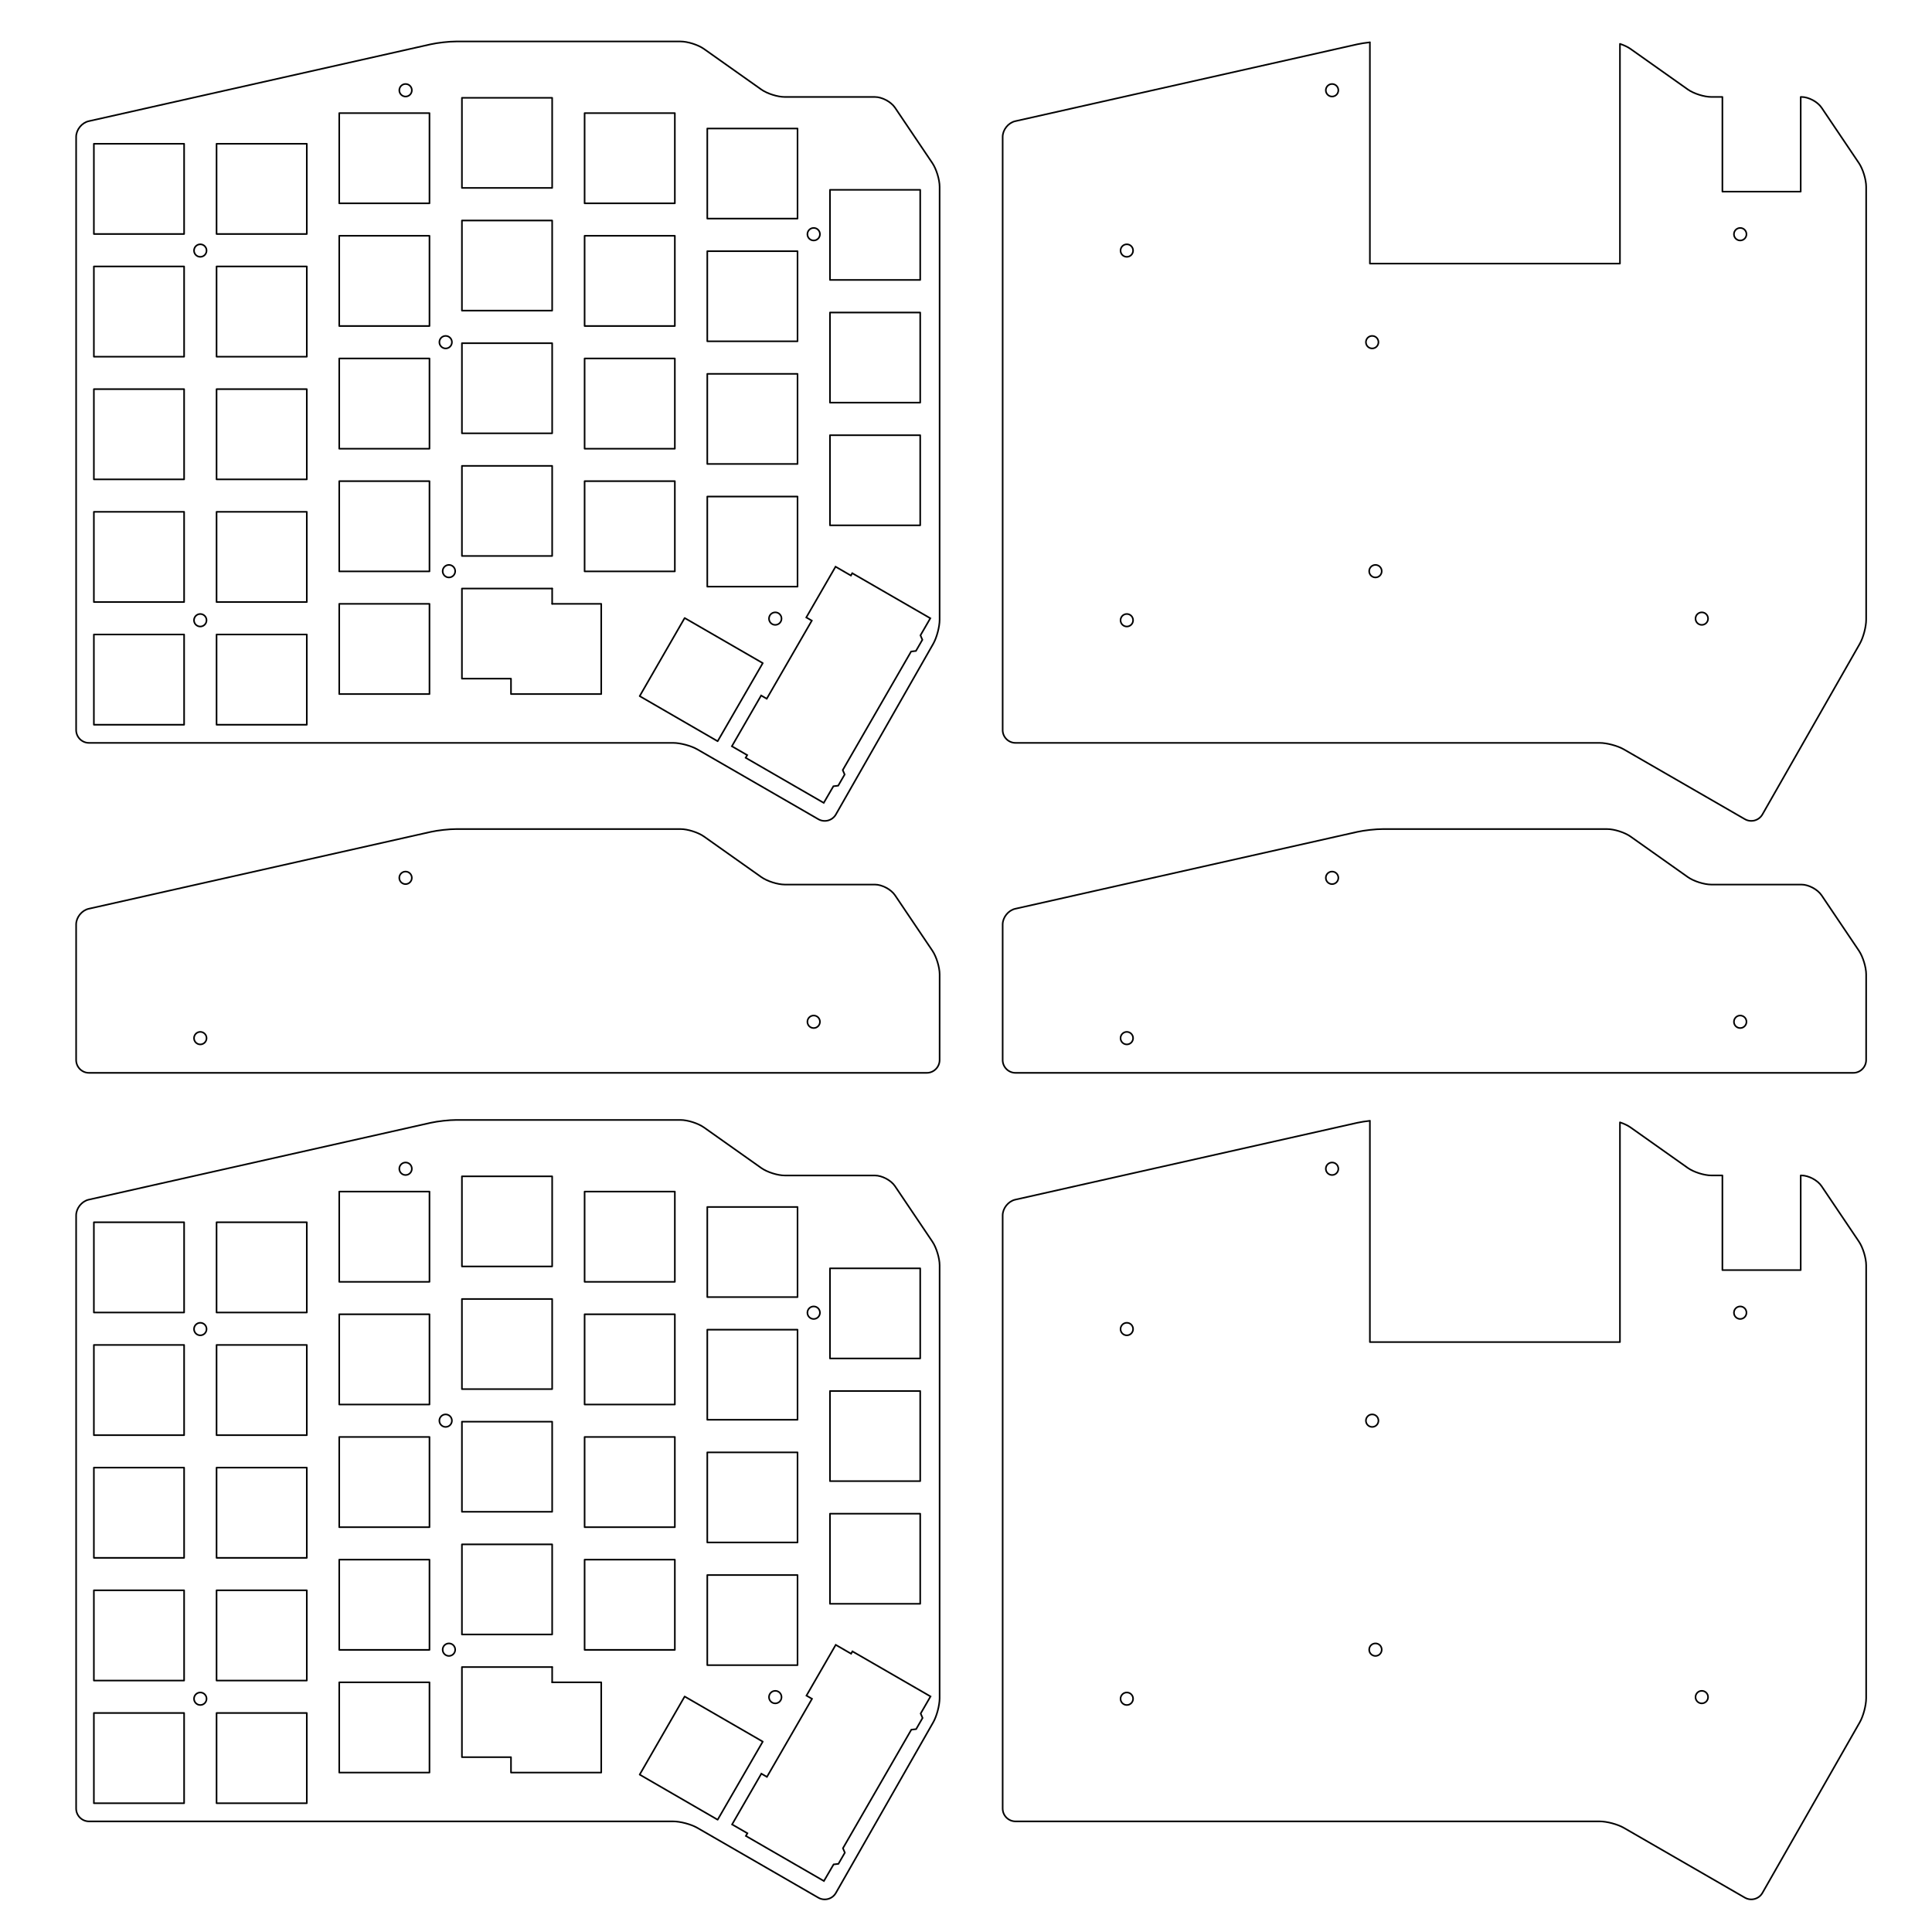
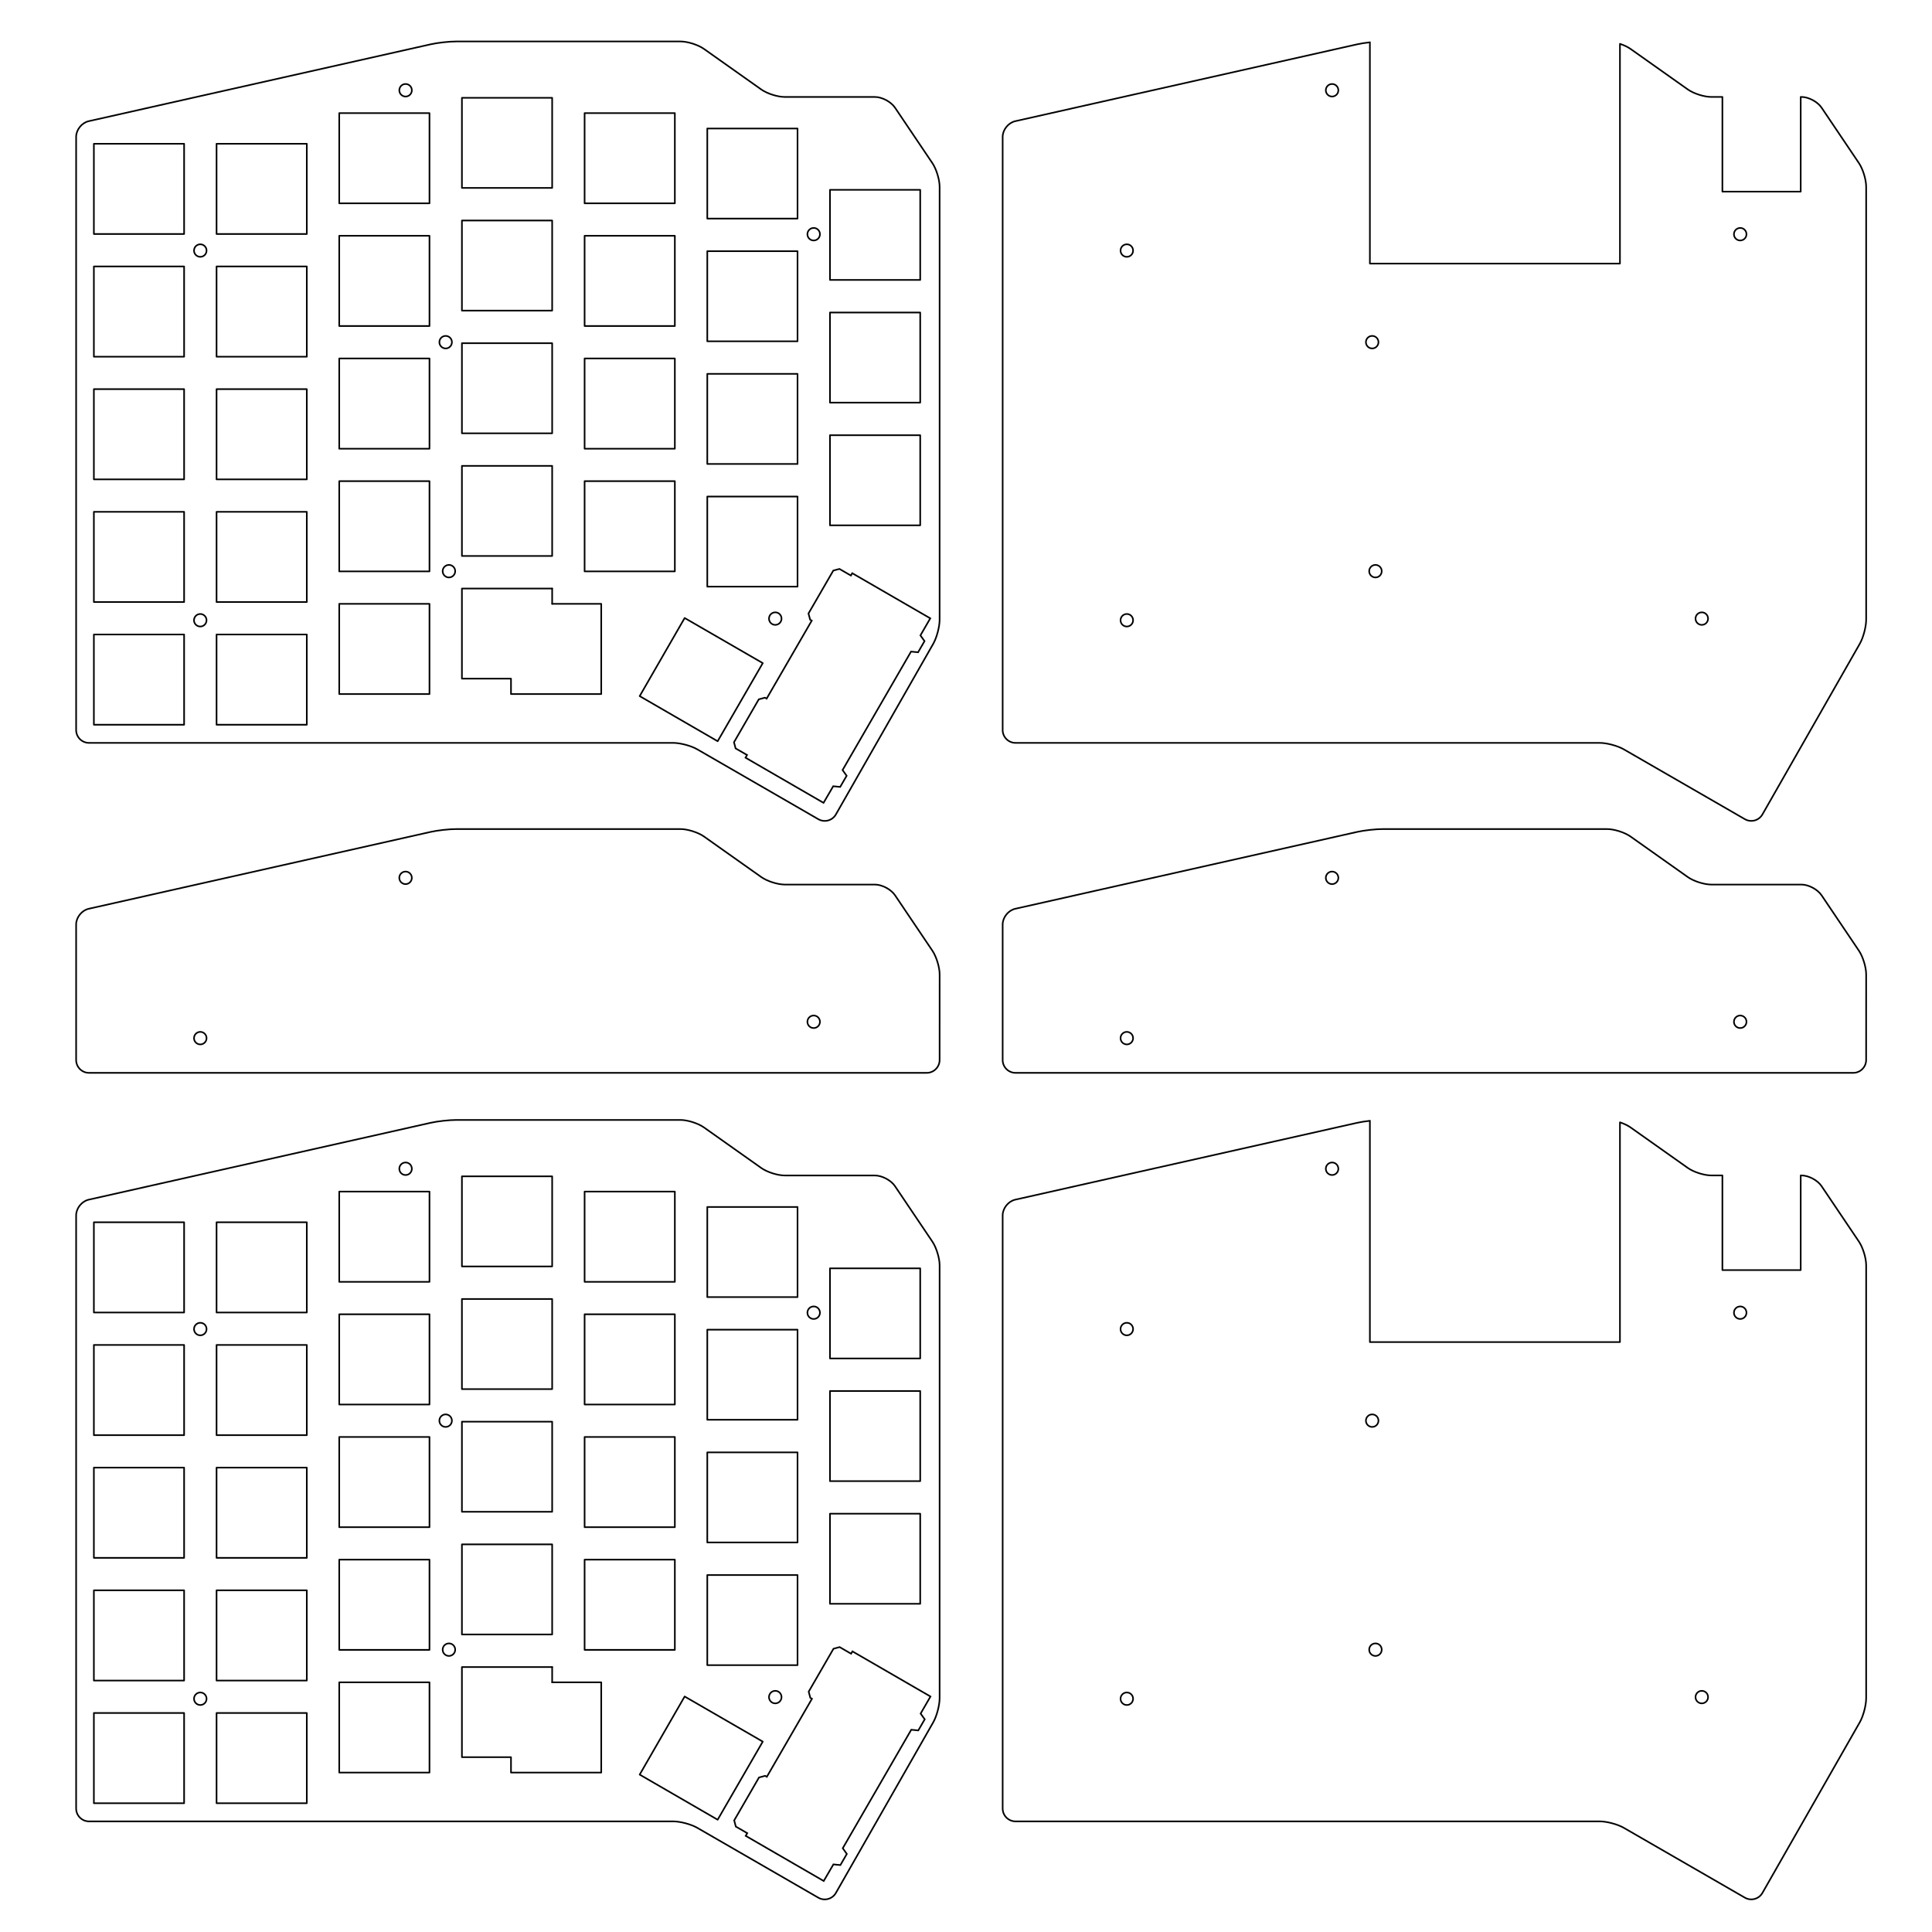
<svg xmlns="http://www.w3.org/2000/svg" version="1.1" id="レイヤー_1" x="0px" y="0px" viewBox="0 0 850.39 850.39" style="enable-background:new 0 0 850.39 850.39;" xml:space="preserve">
  <style type="text/css">
	.st0{fill:none;stroke:#000000;stroke-width:0.709;stroke-linecap:round;stroke-linejoin:round;stroke-miterlimit:10;}
	.st1{fill:none;stroke:#000000;stroke-width:0.709;}
	.st2{fill:none;stroke:#000000;stroke-width:0.709;stroke-linejoin:round;stroke-miterlimit:10;}
</style>
  <g>
    <path class="st0" d="M603.01,18.61c-2.03,0.23-4.05,0.54-5.57,0.88L446.86,53.34c-3.04,0.68-5.53,3.79-5.53,6.91v261.07   c0,3.12,2.55,5.67,5.67,5.67h257.14c3.12,0,7.88,1.28,10.58,2.83l53.31,30.75c2.7,1.56,6.17,0.62,7.72-2.09l42.85-75.11   c1.55-2.71,2.81-7.47,2.81-10.59l0-190.6c0-3.12-1.43-7.79-3.17-10.37l-16.47-24.44c-1.74-2.59-5.72-4.7-8.84-4.7   c0,0-0.33,0-0.33,0v41.67h-34.47l0-41.67h-4.88c-3.12,0-7.75-1.47-10.3-3.27l-25.28-17.89c-1.2-0.85-2.87-1.63-4.63-2.21v96.72   H602.97V18.61" />
    <path class="st0" d="M498.74,110.29c0,1.53-1.24,2.76-2.76,2.76c-1.53,0-2.76-1.24-2.76-2.76c0-1.53,1.24-2.76,2.76-2.76   C497.5,107.52,498.74,108.76,498.74,110.29z" />
    <path class="st0" d="M606.74,150.61c0,1.53-1.24,2.76-2.76,2.76c-1.53,0-2.76-1.24-2.76-2.76c0-1.53,1.24-2.76,2.76-2.76   C605.5,147.84,606.74,149.08,606.74,150.61z" />
    <circle class="st0" cx="586.33" cy="39.73" r="2.76" />
    <path class="st0" d="M498.74,273.01c0,1.53-1.24,2.76-2.76,2.76c-1.53,0-2.76-1.24-2.76-2.76s1.24-2.76,2.76-2.76   C497.5,270.24,498.74,271.48,498.74,273.01z" />
    <path class="st0" d="M608.18,251.41c0,1.53-1.24,2.76-2.76,2.76c-1.53,0-2.76-1.24-2.76-2.76c0-1.53,1.24-2.76,2.76-2.76   C606.94,248.64,608.18,249.88,608.18,251.41z" />
    <path class="st0" d="M751.82,272.29c0,1.53-1.24,2.76-2.76,2.76c-1.53,0-2.76-1.24-2.76-2.76c0-1.53,1.24-2.76,2.76-2.76   C750.58,269.52,751.82,270.76,751.82,272.29z" />
    <path class="st0" d="M768.73,103.09c0,1.53-1.24,2.76-2.76,2.76c-1.53,0-2.76-1.24-2.76-2.76c0-1.53,1.24-2.76,2.76-2.76   C767.5,100.32,768.73,101.56,768.73,103.09z" />
  </g>
  <g>
    <path class="st0" d="M603.01,493.32c-2.03,0.23-4.05,0.54-5.57,0.88l-150.58,33.85c-3.04,0.68-5.53,3.79-5.53,6.91v261.07   c0,3.12,2.55,5.67,5.67,5.67h257.14c3.12,0,7.88,1.28,10.58,2.83l53.31,30.75c2.7,1.56,6.17,0.62,7.72-2.09l42.85-75.11   c1.55-2.71,2.81-7.47,2.81-10.59l0-190.6c0-3.12-1.43-7.79-3.17-10.37l-16.47-24.44c-1.74-2.59-5.72-4.7-8.84-4.7   c0,0-0.33,0-0.33,0v41.67h-34.47l0-41.67h-4.88c-3.12,0-7.75-1.47-10.3-3.27l-25.28-17.89c-1.2-0.85-2.87-1.63-4.63-2.21v96.72   H602.97v-97.42" />
    <path class="st0" d="M498.74,585c0,1.53-1.24,2.76-2.76,2.76c-1.53,0-2.76-1.24-2.76-2.76c0-1.53,1.24-2.76,2.76-2.76   C497.5,582.23,498.74,583.47,498.74,585z" />
    <path class="st0" d="M606.74,625.32c0,1.53-1.24,2.76-2.76,2.76c-1.53,0-2.76-1.24-2.76-2.76c0-1.53,1.24-2.76,2.76-2.76   C605.5,622.55,606.74,623.79,606.74,625.32z" />
    <circle class="st0" cx="586.33" cy="514.44" r="2.76" />
    <path class="st0" d="M498.74,747.72c0,1.53-1.24,2.76-2.76,2.76c-1.53,0-2.76-1.24-2.76-2.76c0-1.53,1.24-2.76,2.76-2.76   C497.5,744.95,498.74,746.19,498.74,747.72z" />
    <path class="st0" d="M608.18,726.12c0,1.53-1.24,2.76-2.76,2.76c-1.53,0-2.76-1.24-2.76-2.76c0-1.53,1.24-2.76,2.76-2.76   C606.94,723.35,608.18,724.59,608.18,726.12z" />
    <path class="st0" d="M751.82,747c0,1.53-1.24,2.76-2.76,2.76c-1.53,0-2.76-1.24-2.76-2.76c0-1.53,1.24-2.76,2.76-2.76   C750.58,744.23,751.82,745.47,751.82,747z" />
    <path class="st0" d="M768.73,577.8c0,1.53-1.24,2.76-2.76,2.76c-1.53,0-2.76-1.24-2.76-2.76c0-1.53,1.24-2.76,2.76-2.76   C767.5,575.03,768.73,576.27,768.73,577.8z" />
  </g>
  <g>
    <path class="st0" d="M90.92,456.95c0,1.53-1.24,2.76-2.76,2.76c-1.53,0-2.76-1.24-2.76-2.76c0-1.53,1.24-2.76,2.76-2.76   C89.68,454.19,90.92,455.43,90.92,456.95z" />
    <circle class="st0" cx="178.51" cy="386.39" r="2.76" />
    <path class="st0" d="M360.91,449.75c0,1.53-1.24,2.76-2.76,2.76c-1.53,0-2.76-1.24-2.76-2.76c0-1.53,1.24-2.76,2.76-2.76   C359.68,446.99,360.91,448.23,360.91,449.75z" />
    <path class="st0" d="M413.58,466.56c0,3.12-2.55,5.67-5.67,5.67H39.18c-3.12,0-5.67-2.55-5.67-5.67v-59.64   c0-3.12,2.49-6.23,5.53-6.91l150.58-33.85c3.04-0.68,8.08-1.24,11.2-1.24h98.73c3.12,0,7.75,1.47,10.3,3.27l25.28,17.89   c2.55,1.8,7.18,3.27,10.3,3.27h39.68c3.12,0,7.1,2.12,8.84,4.7l16.47,24.44c1.74,2.59,3.17,7.25,3.17,10.37L413.58,466.56z" />
  </g>
  <g>
    <path class="st0" d="M498.74,456.95c0,1.53-1.24,2.76-2.76,2.76c-1.53,0-2.76-1.24-2.76-2.76c0-1.53,1.24-2.76,2.76-2.76   C497.5,454.19,498.74,455.43,498.74,456.95z" />
    <circle class="st0" cx="586.33" cy="386.39" r="2.76" />
    <path class="st0" d="M768.73,449.75c0,1.53-1.24,2.76-2.76,2.76c-1.53,0-2.76-1.24-2.76-2.76c0-1.53,1.24-2.76,2.76-2.76   C767.5,446.99,768.73,448.23,768.73,449.75z" />
    <path class="st0" d="M821.4,466.56c0,3.12-2.55,5.67-5.67,5.67H447c-3.12,0-5.67-2.55-5.67-5.67v-59.64c0-3.12,2.49-6.23,5.53-6.91   l150.58-33.85c3.04-0.68,8.08-1.24,11.2-1.24h98.73c3.12,0,7.75,1.47,10.3,3.27l25.28,17.89c2.55,1.8,7.18,3.27,10.3,3.27h39.68   c3.12,0,7.09,2.12,8.84,4.7l16.47,24.44c1.74,2.59,3.17,7.25,3.17,10.37L821.4,466.56z" />
  </g>
  <g>
    <g>
      <line class="st0" x1="243.04" y1="265.78" x2="243.04" y2="259.06" />
      <polyline class="st0" points="149.32,211.78 189.04,211.78 189.04,251.5 149.32,251.5 149.32,211.78   " />
      <polyline class="st0" points="149.32,157.78 189.04,157.78 189.04,197.5 149.32,197.5 149.32,157.78   " />
      <polyline class="st0" points="81.04,225.28 41.32,225.28 41.32,265 81.04,265 81.04,225.28   " />
      <polyline class="st0" points="81.04,63.28 41.32,63.28 41.32,103 81.04,103 81.04,63.28   " />
      <polyline class="st0" points="311.32,56.56 351.04,56.56 351.04,96.22 311.32,96.22 311.32,56.56   " />
      <polyline class="st0" points="81.04,117.28 41.32,117.28 41.32,157 81.04,157 81.04,117.28   " />
      <polyline class="st0" points="81.04,171.28 41.32,171.28 41.32,211 81.04,211 81.04,171.28   " />
      <polyline class="st0" points="95.32,63.28 135.04,63.28 135.04,103 95.32,103 95.32,63.28   " />
      <polyline class="st0" points="95.32,117.28 135.04,117.28 135.04,157 95.32,157 95.32,117.28   " />
      <polyline class="st0" points="95.32,171.28 135.04,171.28 135.04,211 95.32,211 95.32,171.28   " />
      <polyline class="st0" points="95.32,225.28 135.04,225.28 135.04,265 95.32,265 95.32,225.28   " />
      <polyline class="st0" points="189.04,49.78 149.32,49.78 149.32,89.5 189.04,89.5 189.04,49.78   " />
      <polyline class="st0" points="189.04,103.78 149.32,103.78 149.32,143.5 189.04,143.5 189.04,103.78   " />
      <polyline class="st0" points="203.32,43.06 243.04,43.06 243.04,82.72 203.32,82.72 203.32,43.06   " />
      <polyline class="st0" points="203.32,97.06 243.04,97.06 243.04,136.72 203.32,136.72 203.32,97.06   " />
      <polyline class="st0" points="203.32,151.06 243.04,151.06 243.04,190.72 203.32,190.72 203.32,151.06   " />
      <polyline class="st0" points="203.32,205.06 243.04,205.06 243.04,244.72 203.32,244.72 203.32,205.06   " />
      <polyline class="st0" points="257.32,49.78 297.04,49.78 297.04,89.5 257.32,89.5 257.32,49.78   " />
      <polyline class="st0" points="257.32,103.78 297.04,103.78 297.04,143.5 257.32,143.5 257.32,103.78   " />
      <polyline class="st0" points="257.32,157.78 297.04,157.78 297.04,197.5 257.32,197.5 257.32,157.78   " />
      <polyline class="st0" points="257.32,211.78 297.04,211.78 297.04,251.5 257.32,251.5 257.32,211.78   " />
      <polyline class="st0" points="351.04,110.56 311.32,110.56 311.32,150.22 351.04,150.22 351.04,110.56   " />
      <polyline class="st0" points="351.04,164.56 311.32,164.56 311.32,204.22 351.04,204.22 351.04,164.56   " />
      <polyline class="st0" points="351.04,218.56 311.32,218.56 311.32,258.22 351.04,258.22 351.04,218.56   " />
      <polyline class="st0" points="365.32,83.56 405.04,83.56 405.04,123.22 365.32,123.22 365.32,83.56   " />
      <polyline class="st0" points="365.32,137.56 405.04,137.56 405.04,177.22 365.32,177.22 365.32,137.56   " />
      <polyline class="st0" points="365.32,191.56 405.04,191.56 405.04,231.22 365.32,231.22 365.32,191.56   " />
      <polyline class="st0" points="81.04,279.28 41.32,279.28 41.32,319 81.04,319 81.04,279.28   " />
      <polyline class="st0" points="95.32,279.28 135.04,279.28 135.04,319 95.32,319 95.32,279.28   " />
      <polyline class="st0" points="189.04,265.78 149.32,265.78 149.32,305.5 189.04,305.5 189.04,265.78   " />
      <polyline class="st0" points="281.56,306.4 301.36,272.02 335.74,291.88 315.88,326.26 281.56,306.4   " />
      <polyline class="st0" points="243.04,259.06 203.32,259.06 203.32,298.72 224.92,298.72 224.92,305.5 264.64,305.5 264.64,265.78     243.04,265.78   " />
    </g>
    <path class="st0" d="M360.2,360.58c2.7,1.56,6.17,0.62,7.72-2.09l42.85-75.11c1.55-2.71,2.81-7.48,2.81-10.59l0-190.6   c0-3.12-1.43-7.79-3.17-10.37l-16.47-24.44c-1.74-2.59-5.72-4.7-8.84-4.7h-39.68c-3.12,0-7.75-1.47-10.3-3.27l-25.28-17.89   c-2.55-1.8-7.18-3.27-10.3-3.27h-98.73c-3.12,0-8.16,0.56-11.2,1.24L39.04,53.34c-3.04,0.68-5.53,3.79-5.53,6.91v261.07   c0,3.12,2.55,5.67,5.67,5.67h257.14c3.12,0,7.88,1.27,10.58,2.83L360.2,360.58z" />
    <path class="st0" d="M90.92,110.29c0,1.53-1.24,2.76-2.76,2.76c-1.53,0-2.76-1.24-2.76-2.76c0-1.53,1.24-2.76,2.76-2.76   C89.68,107.52,90.92,108.76,90.92,110.29z" />
    <path class="st0" d="M198.92,150.61c0,1.53-1.24,2.76-2.76,2.76s-2.76-1.24-2.76-2.76c0-1.53,1.24-2.76,2.76-2.76   S198.92,149.08,198.92,150.61z" />
    <path class="st0" d="M181.28,39.73c0,1.53-1.24,2.76-2.76,2.76c-1.53,0-2.76-1.24-2.76-2.76c0-1.53,1.24-2.76,2.76-2.76   C180.04,36.96,181.28,38.2,181.28,39.73z" />
    <circle class="st0" cx="88.15" cy="273.01" r="2.76" />
    <path class="st0" d="M200.36,251.41c0,1.53-1.24,2.76-2.76,2.76c-1.53,0-2.76-1.24-2.76-2.76c0-1.53,1.24-2.76,2.76-2.76   C199.12,248.64,200.36,249.88,200.36,251.41z" />
    <path class="st0" d="M344,272.29c0,1.53-1.24,2.76-2.76,2.76c-1.53,0-2.76-1.24-2.76-2.76c0-1.53,1.24-2.76,2.76-2.76   C342.76,269.52,344,270.76,344,272.29z" />
    <path class="st0" d="M360.91,103.09c0,1.53-1.24,2.76-2.76,2.76c-1.53,0-2.76-1.24-2.76-2.76c0-1.53,1.24-2.76,2.76-2.76   C359.68,100.32,360.91,101.56,360.91,103.09z" />
-     <polygon class="st1" points="409.49,272.14 405.15,279.65 405.99,281.61 403.16,286.52 401.04,286.77 370.94,338.96 371.78,340.91    368.95,345.82 366.83,346.07 362.58,353.39 328.21,333.54 328.89,332.37 322.14,328.47 335.03,306.13 337.49,307.55 357.33,273.18    354.89,271.77 367.78,249.43 374.53,253.33 375.12,252.3  " />
+     <polygon class="st1" points="409.47,272.17 405.13,279.68 406.94,282.2 404.1,287.11 401.01,286.8 370.86,338.95 372.66,341.46    369.82,346.37 366.75,346.07 362.49,353.38 328.14,333.5 328.82,332.32 323.79,329.42 323.07,326.71 333.99,307.81 336.7,307.09    337.44,307.51 357.31,273.17 356.59,272.75 355.86,270.04 366.79,251.14 369.5,250.42 374.53,253.33 375.12,252.3  " />
  </g>
  <g>
    <g>
      <line class="st0" x1="243.04" y1="740.49" x2="243.04" y2="733.77" />
      <polyline class="st0" points="149.32,686.49 189.04,686.49 189.04,726.21 149.32,726.21 149.32,686.49   " />
      <polyline class="st0" points="149.32,632.49 189.04,632.49 189.04,672.21 149.32,672.21 149.32,632.49   " />
      <polyline class="st0" points="81.04,699.99 41.32,699.99 41.32,739.71 81.04,739.71 81.04,699.99   " />
      <polyline class="st0" points="81.04,537.99 41.32,537.99 41.32,577.71 81.04,577.71 81.04,537.99   " />
      <polyline class="st0" points="311.32,531.27 351.04,531.27 351.04,570.93 311.32,570.93 311.32,531.27   " />
      <polyline class="st0" points="81.04,591.99 41.32,591.99 41.32,631.71 81.04,631.71 81.04,591.99   " />
      <polyline class="st0" points="81.04,645.99 41.32,645.99 41.32,685.71 81.04,685.71 81.04,645.99   " />
      <polyline class="st0" points="95.32,537.99 135.04,537.99 135.04,577.71 95.32,577.71 95.32,537.99   " />
      <polyline class="st0" points="95.32,591.99 135.04,591.99 135.04,631.71 95.32,631.71 95.32,591.99   " />
      <polyline class="st0" points="95.32,645.99 135.04,645.99 135.04,685.71 95.32,685.71 95.32,645.99   " />
      <polyline class="st0" points="95.32,699.99 135.04,699.99 135.04,739.71 95.32,739.71 95.32,699.99   " />
      <polyline class="st0" points="189.04,524.49 149.32,524.49 149.32,564.21 189.04,564.21 189.04,524.49   " />
      <polyline class="st0" points="189.04,578.49 149.32,578.49 149.32,618.21 189.04,618.21 189.04,578.49   " />
      <polyline class="st0" points="203.32,517.77 243.04,517.77 243.04,557.43 203.32,557.43 203.32,517.77   " />
      <polyline class="st0" points="203.32,571.77 243.04,571.77 243.04,611.43 203.32,611.43 203.32,571.77   " />
      <polyline class="st0" points="203.32,625.77 243.04,625.77 243.04,665.43 203.32,665.43 203.32,625.77   " />
      <polyline class="st0" points="203.32,679.77 243.04,679.77 243.04,719.43 203.32,719.43 203.32,679.77   " />
      <polyline class="st0" points="257.32,524.49 297.04,524.49 297.04,564.21 257.32,564.21 257.32,524.49   " />
      <polyline class="st0" points="257.32,578.49 297.04,578.49 297.04,618.21 257.32,618.21 257.32,578.49   " />
      <polyline class="st0" points="257.32,632.49 297.04,632.49 297.04,672.21 257.32,672.21 257.32,632.49   " />
      <polyline class="st0" points="257.32,686.49 297.04,686.49 297.04,726.21 257.32,726.21 257.32,686.49   " />
      <polyline class="st0" points="351.04,585.27 311.32,585.27 311.32,624.93 351.04,624.93 351.04,585.27   " />
      <polyline class="st0" points="351.04,639.27 311.32,639.27 311.32,678.93 351.04,678.93 351.04,639.27   " />
      <polyline class="st0" points="351.04,693.27 311.32,693.27 311.32,732.93 351.04,732.93 351.04,693.27   " />
      <polyline class="st0" points="365.32,558.27 405.04,558.27 405.04,597.93 365.32,597.93 365.32,558.27   " />
      <polyline class="st0" points="365.32,612.27 405.04,612.27 405.04,651.93 365.32,651.93 365.32,612.27   " />
      <polyline class="st0" points="365.32,666.27 405.04,666.27 405.04,705.93 365.32,705.93 365.32,666.27   " />
      <polyline class="st0" points="81.04,753.99 41.32,753.99 41.32,793.71 81.04,793.71 81.04,753.99   " />
      <polyline class="st0" points="95.32,753.99 135.04,753.99 135.04,793.71 95.32,793.71 95.32,753.99   " />
      <polyline class="st0" points="189.04,740.49 149.32,740.49 149.32,780.21 189.04,780.21 189.04,740.49   " />
      <polyline class="st0" points="281.56,781.11 301.36,746.73 335.74,766.59 315.88,800.97 281.56,781.11   " />
      <polyline class="st0" points="243.04,733.77 203.32,733.77 203.32,773.43 224.92,773.43 224.92,780.21 264.64,780.21     264.64,740.49 243.04,740.49   " />
    </g>
    <path class="st0" d="M360.2,835.29c2.7,1.56,6.17,0.62,7.72-2.09l42.85-75.11c1.55-2.71,2.81-7.48,2.81-10.59l0-190.59   c0-3.12-1.43-7.79-3.17-10.37l-16.47-24.44c-1.74-2.59-5.72-4.7-8.84-4.7h-39.68c-3.12,0-7.75-1.47-10.3-3.27l-25.28-17.89   c-2.55-1.8-7.18-3.28-10.3-3.28h-98.73c-3.12,0-8.16,0.56-11.2,1.24L39.04,528.05c-3.04,0.68-5.53,3.79-5.53,6.91v261.07   c0,3.12,2.55,5.67,5.67,5.67h257.14c3.12,0,7.88,1.28,10.58,2.83L360.2,835.29z" />
    <path class="st0" d="M90.92,585c0,1.53-1.24,2.76-2.76,2.76c-1.53,0-2.76-1.24-2.76-2.76c0-1.53,1.24-2.76,2.76-2.76   C89.68,582.23,90.92,583.47,90.92,585z" />
    <circle class="st0" cx="196.15" cy="625.32" r="2.76" />
    <path class="st0" d="M181.28,514.44c0,1.53-1.24,2.76-2.76,2.76c-1.53,0-2.76-1.24-2.76-2.76c0-1.53,1.24-2.76,2.76-2.76   C180.04,511.67,181.28,512.91,181.28,514.44z" />
    <path class="st0" d="M90.92,747.72c0,1.53-1.24,2.76-2.76,2.76c-1.53,0-2.76-1.24-2.76-2.76c0-1.53,1.24-2.76,2.76-2.76   C89.68,744.95,90.92,746.19,90.92,747.72z" />
    <path class="st0" d="M200.36,726.12c0,1.53-1.24,2.76-2.76,2.76c-1.53,0-2.76-1.24-2.76-2.76c0-1.53,1.24-2.76,2.76-2.76   C199.12,723.35,200.36,724.59,200.36,726.12z" />
    <path class="st0" d="M344,747c0,1.53-1.24,2.76-2.76,2.76c-1.53,0-2.76-1.24-2.76-2.76c0-1.53,1.24-2.76,2.76-2.76   C342.76,744.23,344,745.47,344,747z" />
    <path class="st0" d="M360.91,577.8c0,1.53-1.24,2.76-2.76,2.76c-1.53,0-2.76-1.24-2.76-2.76c0-1.53,1.24-2.76,2.76-2.76   C359.68,575.03,360.91,576.27,360.91,577.8z" />
-     <polygon class="st1" points="409.58,746.71 405.24,754.22 406.08,756.18 403.25,761.09 401.13,761.34 371.03,813.52 371.87,815.48    369.04,820.39 366.92,820.64 362.66,827.95 328.3,808.11 328.98,806.93 322.23,803.04 335.12,780.7 337.58,782.11 357.42,747.75    354.97,746.34 367.86,724 374.62,727.9 375.21,726.87  " />
+     <polygon class="st1" points="409.56,746.74 405.22,754.25 407.03,756.77 404.19,761.67 401.1,761.36 370.95,813.52 372.74,816.03    369.91,820.93 366.83,820.63 362.57,827.94 328.23,808.07 328.91,806.89 323.88,803.98 323.16,801.27 334.08,782.38 336.79,781.65    337.53,782.08 357.4,747.73 356.67,747.31 355.95,744.6 366.87,725.71 369.58,724.98 374.62,727.9 375.21,726.87  " />
  </g>
  <g>
    <g>
      <line class="st0" x1="227.88" y1="1108.66" x2="227.88" y2="1101.94" />
      <polyline class="st0" points="134.16,1054.66 173.88,1054.66 173.88,1094.38 134.16,1094.38 134.16,1054.66   " />
      <polyline class="st0" points="134.16,1000.66 173.88,1000.66 173.88,1040.38 134.16,1040.38 134.16,1000.66   " />
      <polyline class="st0" points="65.88,1068.16 26.16,1068.16 26.16,1107.88 65.88,1107.88 65.88,1068.16   " />
      <polyline class="st0" points="65.88,906.16 26.16,906.16 26.16,945.88 65.88,945.88 65.88,906.16   " />
      <polyline class="st0" points="296.16,899.44 335.88,899.44 335.88,939.1 296.16,939.1 296.16,899.44   " />
      <polyline class="st0" points="65.88,960.16 26.16,960.16 26.16,999.88 65.88,999.88 65.88,960.16   " />
      <polyline class="st0" points="65.88,1014.16 26.16,1014.16 26.16,1053.88 65.88,1053.88 65.88,1014.16   " />
      <polyline class="st0" points="80.16,906.16 119.88,906.16 119.88,945.88 80.16,945.88 80.16,906.16   " />
      <polyline class="st0" points="80.16,960.16 119.88,960.16 119.88,999.88 80.16,999.88 80.16,960.16   " />
      <polyline class="st0" points="80.16,1014.16 119.88,1014.16 119.88,1053.88 80.16,1053.88 80.16,1014.16   " />
      <polyline class="st0" points="80.16,1068.16 119.88,1068.16 119.88,1107.88 80.16,1107.88 80.16,1068.16   " />
      <polyline class="st0" points="173.88,892.66 134.16,892.66 134.16,932.38 173.88,932.38 173.88,892.66   " />
      <polyline class="st0" points="173.88,946.66 134.16,946.66 134.16,986.38 173.88,986.38 173.88,946.66   " />
      <polyline class="st0" points="188.16,885.94 227.88,885.94 227.88,925.6 188.16,925.6 188.16,885.94   " />
      <polyline class="st0" points="188.16,939.94 227.88,939.94 227.88,979.6 188.16,979.6 188.16,939.94   " />
      <polyline class="st0" points="188.16,993.94 227.88,993.94 227.88,1033.6 188.16,1033.6 188.16,993.94   " />
      <polyline class="st0" points="188.16,1047.94 227.88,1047.94 227.88,1087.6 188.16,1087.6 188.16,1047.94   " />
      <polyline class="st0" points="242.16,892.66 281.88,892.66 281.88,932.38 242.16,932.38 242.16,892.66   " />
      <polyline class="st0" points="242.16,946.66 281.88,946.66 281.88,986.38 242.16,986.38 242.16,946.66   " />
      <polyline class="st0" points="242.16,1000.66 281.88,1000.66 281.88,1040.38 242.16,1040.38 242.16,1000.66   " />
      <polyline class="st0" points="242.16,1054.66 281.88,1054.66 281.88,1094.38 242.16,1094.38 242.16,1054.66   " />
      <polyline class="st0" points="335.88,953.44 296.16,953.44 296.16,993.1 335.88,993.1 335.88,953.44   " />
      <polyline class="st0" points="335.88,1007.44 296.16,1007.44 296.16,1047.1 335.88,1047.1 335.88,1007.44   " />
      <polyline class="st0" points="335.88,1061.43 296.16,1061.43 296.16,1101.1 335.88,1101.1 335.88,1061.43   " />
      <polyline class="st0" points="350.16,926.44 389.88,926.44 389.88,966.1 350.16,966.1 350.16,926.44   " />
      <polyline class="st0" points="350.16,980.44 389.88,980.44 389.88,1020.1 350.16,1020.1 350.16,980.44   " />
      <polyline class="st0" points="350.16,1034.44 389.88,1034.44 389.88,1074.1 350.16,1074.1 350.16,1034.44   " />
      <polyline class="st0" points="65.88,1122.16 26.16,1122.16 26.16,1161.88 65.88,1161.88 65.88,1122.16   " />
      <polyline class="st0" points="80.16,1122.16 119.88,1122.16 119.88,1161.88 80.16,1161.88 80.16,1122.16   " />
      <polyline class="st0" points="173.88,1108.66 134.16,1108.66 134.16,1148.38 173.88,1148.38 173.88,1108.66   " />
      <polyline class="st0" points="266.4,1149.28 286.2,1114.9 320.58,1134.76 300.72,1169.14 266.4,1149.28   " />
      <polyline class="st0" points="227.88,1101.94 188.16,1101.94 188.16,1141.6 209.76,1141.6 209.76,1148.38 249.48,1148.38     249.48,1108.66 227.88,1108.66   " />
    </g>
    <path class="st0" d="M75.75,953.17c0,1.53-1.24,2.76-2.76,2.76c-1.53,0-2.76-1.24-2.76-2.76c0-1.53,1.24-2.76,2.76-2.76   C74.51,950.4,75.75,951.64,75.75,953.17z" />
    <circle class="st0" cx="180.99" cy="993.49" r="2.76" />
    <path class="st0" d="M166.11,882.61c0,1.53-1.24,2.76-2.76,2.76c-1.53,0-2.76-1.24-2.76-2.76c0-1.53,1.24-2.76,2.76-2.76   C164.87,879.84,166.11,881.08,166.11,882.61z" />
    <circle class="st0" cx="72.99" cy="1115.89" r="2.76" />
    <path class="st0" d="M185.19,1094.29c0,1.53-1.24,2.76-2.76,2.76c-1.53,0-2.76-1.24-2.76-2.76c0-1.53,1.24-2.76,2.76-2.76   C183.95,1091.52,185.19,1092.76,185.19,1094.29z" />
    <path class="st0" d="M328.83,1115.17c0,1.53-1.24,2.76-2.76,2.76c-1.53,0-2.76-1.24-2.76-2.76c0-1.53,1.24-2.76,2.76-2.76   C327.59,1112.4,328.83,1113.64,328.83,1115.17z" />
    <path class="st0" d="M345.75,945.97c0,1.53-1.24,2.76-2.76,2.76c-1.53,0-2.76-1.24-2.76-2.76c0-1.53,1.24-2.76,2.76-2.76   C344.51,943.2,345.75,944.44,345.75,945.97z" />
    <path class="st2" d="M335.1,948.82" />
    <path class="st0" d="M409.44,1107.85c0,1.53-1.24,2.76-2.76,2.76c-1.53,0-2.76-1.24-2.76-2.76c0-1.53,1.24-2.76,2.76-2.76   C408.2,1105.08,409.44,1106.32,409.44,1107.85z" />
    <path class="st0" d="M398.41,1073.68c0,3.12,1.69,7.58,3.76,9.91l45.58,51.37c2.07,2.33,2.48,6.45,0.92,9.15l-48.87,84.41   c-1.56,2.7-5.05,3.63-7.75,2.07l-100.33-57.88c-2.7-1.56-7.46-2.83-10.58-2.83l0,0H24.01c-3.12,0-5.67-2.55-5.67-5.67V903.13   c0-3.12,2.49-6.23,5.53-6.91l150.58-33.85c3.04-0.68,8.08-1.24,11.2-1.24h98.73c3.12,0,7.75,1.47,10.3,3.28l25.28,17.89   c2.55,1.8,7.18,3.27,10.3,3.27h39.68c3.12,0,7.1,2.12,8.84,4.7l16.47,24.44c1.74,2.59,3.17,7.25,3.17,10.37l0,148.73" />
-     <polygon class="st1" points="441.09,1142.01 436.75,1149.53 437.59,1151.48 434.76,1156.39 432.64,1156.64 402.54,1208.83    403.38,1210.78 400.55,1215.69 398.43,1215.94 394.18,1223.26 359.81,1203.41 360.49,1202.24 353.74,1198.34 366.63,1176    369.09,1177.42 388.93,1143.05 386.48,1141.64 399.38,1119.3 406.13,1123.2 406.72,1122.17  " />
-     <polygon class="st1" points="394.32,1115.01 389.98,1122.53 390.82,1124.48 387.99,1129.39 385.87,1129.64 355.77,1181.83    356.61,1183.78 353.78,1188.69 351.66,1188.94 347.41,1196.26 313.04,1176.41 313.72,1175.24 306.97,1171.34 319.86,1149    322.32,1150.42 342.16,1116.05 339.71,1114.64 352.6,1092.3 359.36,1096.2 359.95,1095.17  " />
+     <polygon class="st1" points="394.3,1115.04 389.96,1122.55 391.77,1125.08 388.93,1129.98 385.84,1129.67 355.69,1181.82    357.48,1184.33 354.65,1189.24 351.57,1188.94 347.31,1196.25 312.97,1176.37 313.65,1175.19 308.62,1172.29 307.9,1169.58    318.82,1150.68 321.53,1149.96 322.27,1150.38 342.14,1116.04 341.41,1115.62 340.69,1112.91 351.61,1094.01 354.32,1093.29    359.36,1096.2 359.95,1095.17  " />
+     <polygon class="st1" points="441.07,1142.04 436.73,1149.55 438.54,1152.08 435.7,1156.98 432.61,1156.67 402.46,1208.82    404.25,1211.33 401.42,1216.24 398.35,1215.94 394.09,1223.25 359.74,1203.37 360.42,1202.19 355.39,1199.29 354.67,1196.58    365.59,1177.68 368.3,1176.96 369.04,1177.38 388.91,1143.04 388.18,1142.62 387.46,1139.91 398.38,1121.01 401.1,1120.29    406.13,1123.2 406.72,1122.17  " />
  </g>
  <g>
    <path class="st0" d="M540.03,947.12c0,1.53-1.24,2.76-2.76,2.76c-1.53,0-2.76-1.24-2.76-2.76c0-1.53,1.24-2.76,2.76-2.76   C538.79,944.36,540.03,945.6,540.03,947.12z" />
    <path class="st0" d="M648.03,987.44c0,1.53-1.24,2.76-2.76,2.76c-1.53,0-2.76-1.24-2.76-2.76c0-1.53,1.24-2.76,2.76-2.76   C646.79,984.68,648.03,985.92,648.03,987.44z" />
    <circle class="st0" cx="627.63" cy="876.56" r="2.76" />
    <path class="st0" d="M540.03,1109.84c0,1.53-1.24,2.76-2.76,2.76c-1.53,0-2.76-1.24-2.76-2.76c0-1.53,1.24-2.76,2.76-2.76   C538.79,1107.08,540.03,1108.32,540.03,1109.84z" />
    <circle class="st0" cx="646.71" cy="1088.24" r="2.76" />
    <path class="st0" d="M793.11,1109.13c0,1.53-1.24,2.76-2.76,2.76c-1.53,0-2.76-1.24-2.76-2.76s1.24-2.76,2.76-2.76   C791.87,1106.36,793.11,1107.6,793.11,1109.13z" />
    <circle class="st0" cx="807.27" cy="939.92" r="2.76" />
    <path class="st2" d="M799.38,942.77" />
    <path class="st0" d="M873.72,1101.81c0,1.53-1.24,2.76-2.76,2.76c-1.53,0-2.76-1.24-2.76-2.76c0-1.53,1.24-2.76,2.76-2.76   C872.49,1099.04,873.72,1100.28,873.72,1101.81z" />
    <path class="st0" d="M862.69,1067.64c0,3.12,1.69,7.58,3.76,9.91l45.58,51.37c2.07,2.33,2.48,6.45,0.92,9.15l-48.87,84.41   c-1.56,2.7-5.05,3.63-7.75,2.07l-100.33-57.88c-2.7-1.56-7.46-2.83-10.58-2.83H488.29c-3.12,0-5.67-2.55-5.67-5.67V897.09   c0-3.12,2.49-6.23,5.53-6.91l150.58-33.85c1.52-0.34,3.54-0.65,5.57-0.88h-0.04v97.42h110.07v-96.72c1.75,0.58,3.42,1.36,4.63,2.21   l25.28,17.89c2.55,1.8,7.18,3.28,10.3,3.28h4.88l0,41.67h34.47v-41.67h0.33c3.12,0,7.09,2.12,8.84,4.7l16.47,24.44   c1.74,2.58,3.17,7.25,3.17,10.37l0,148.67" />
  </g>
</svg>
